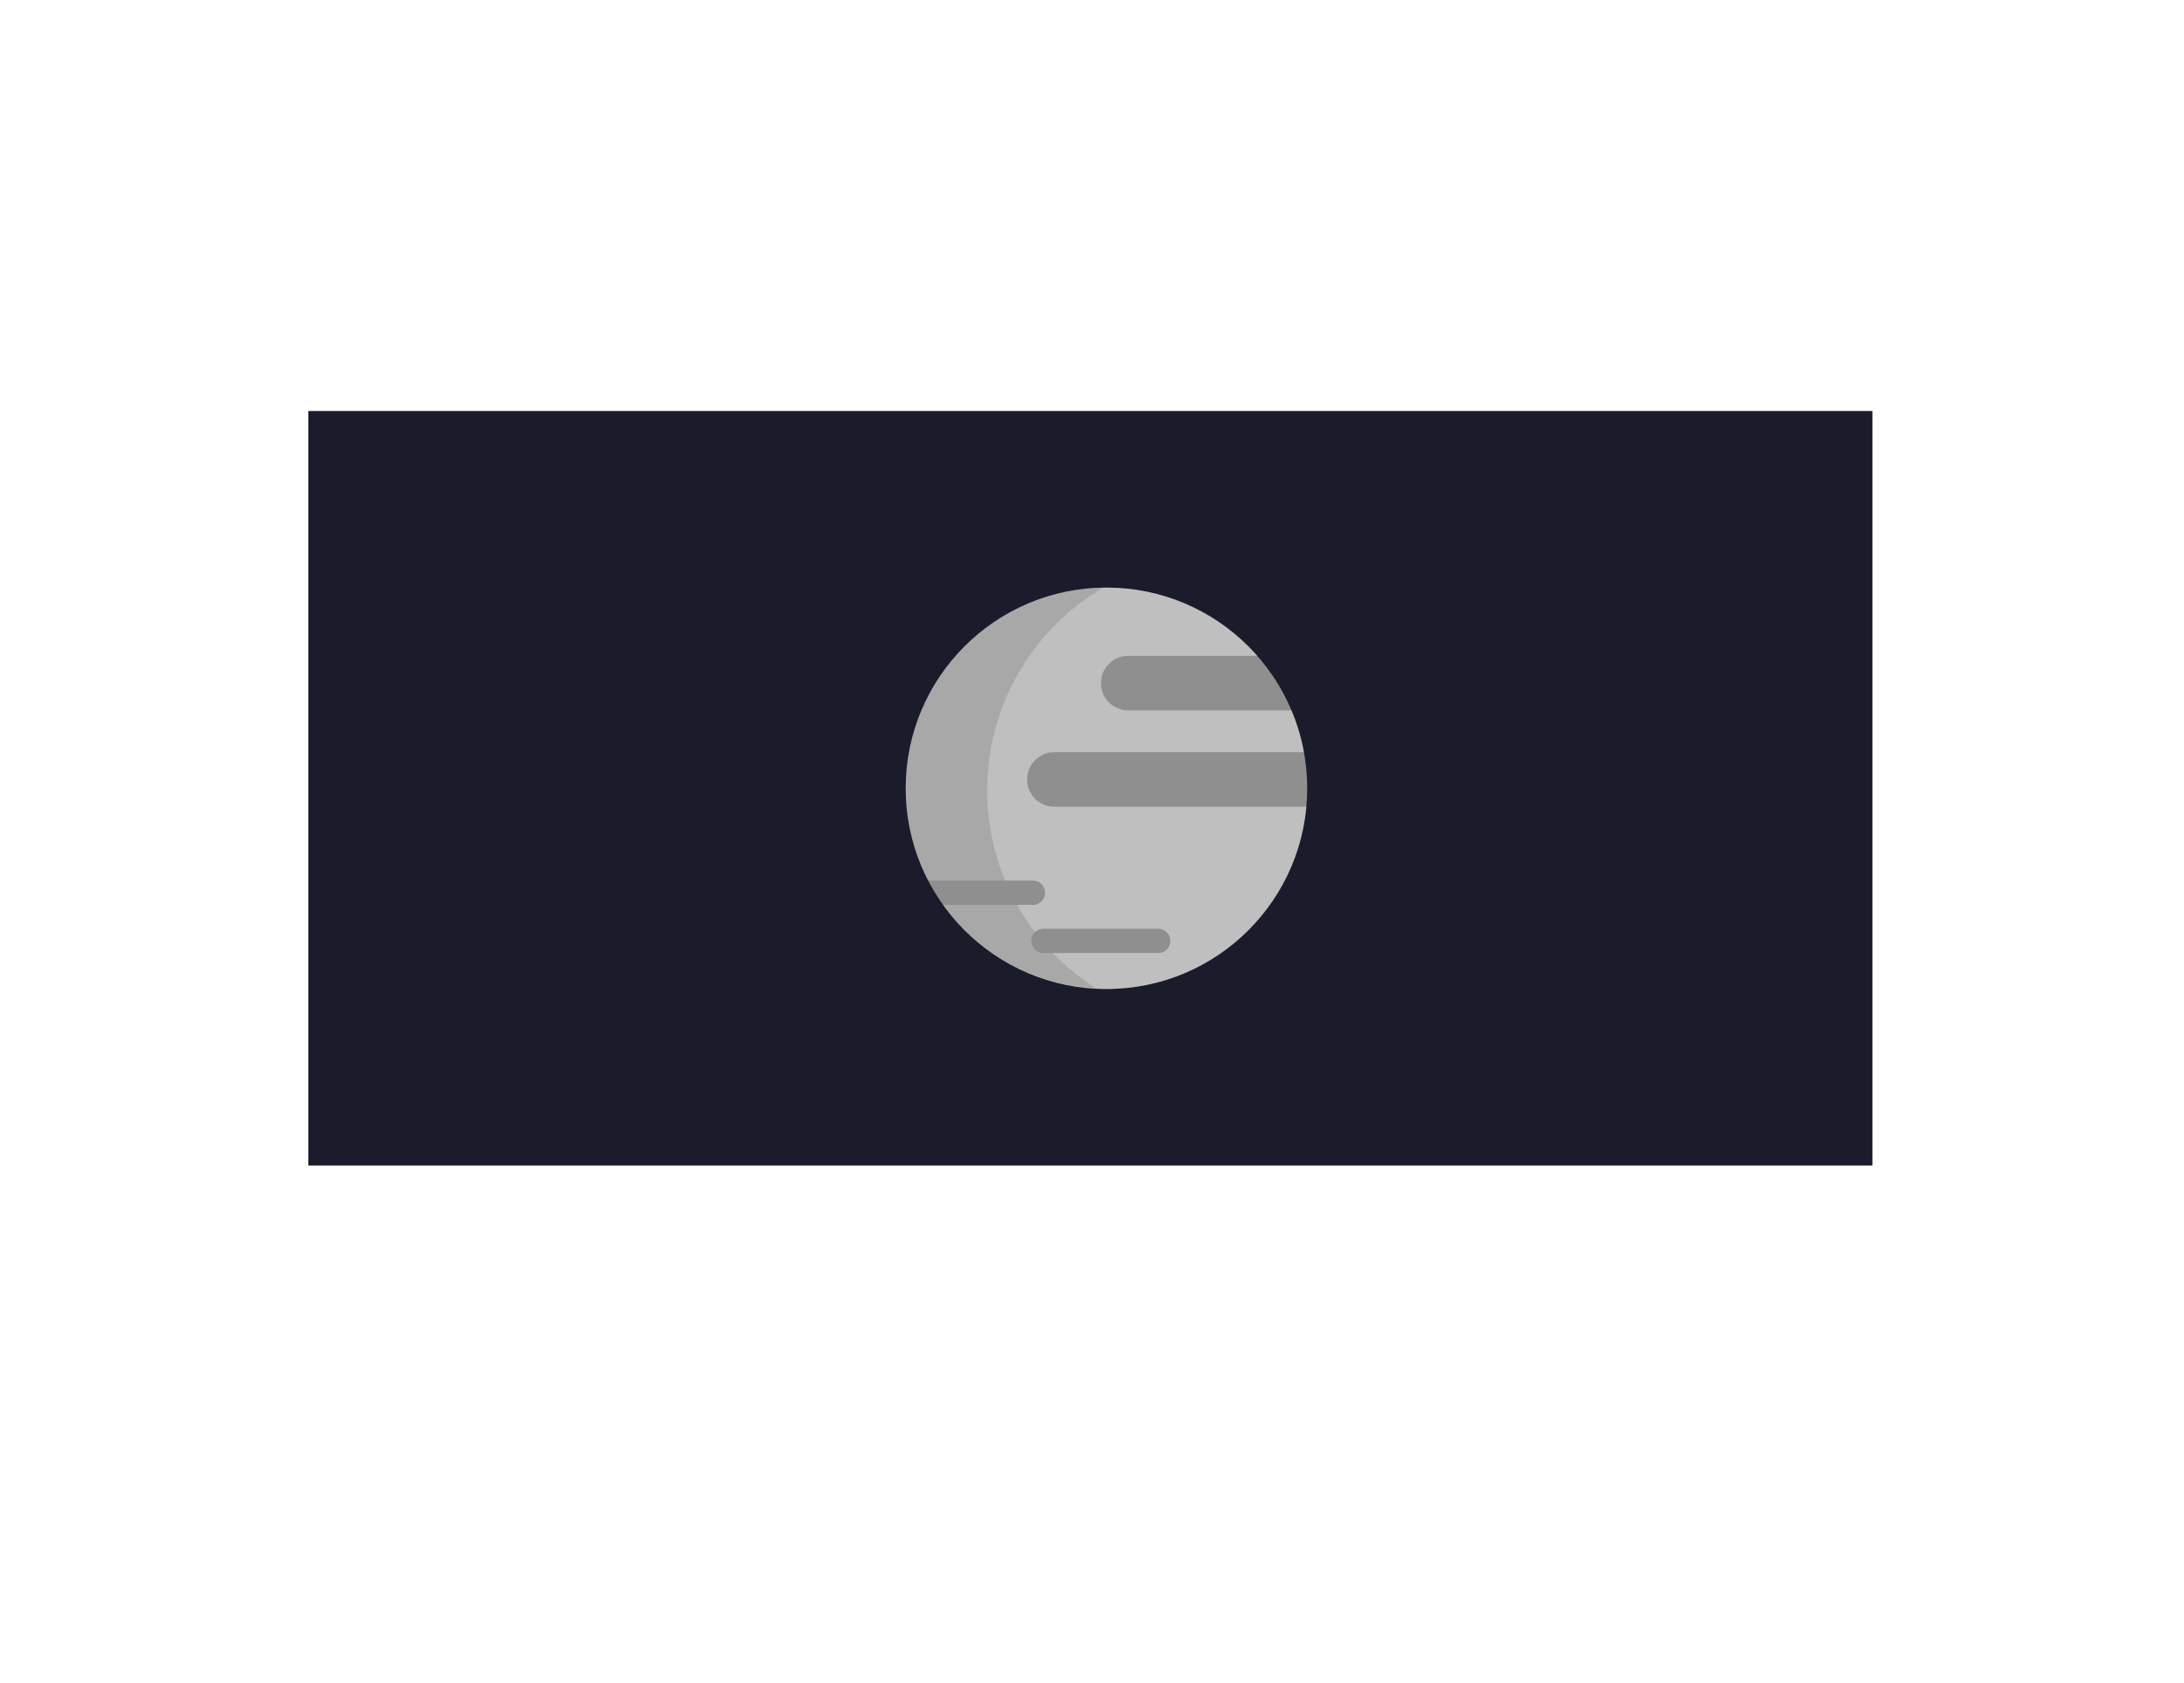
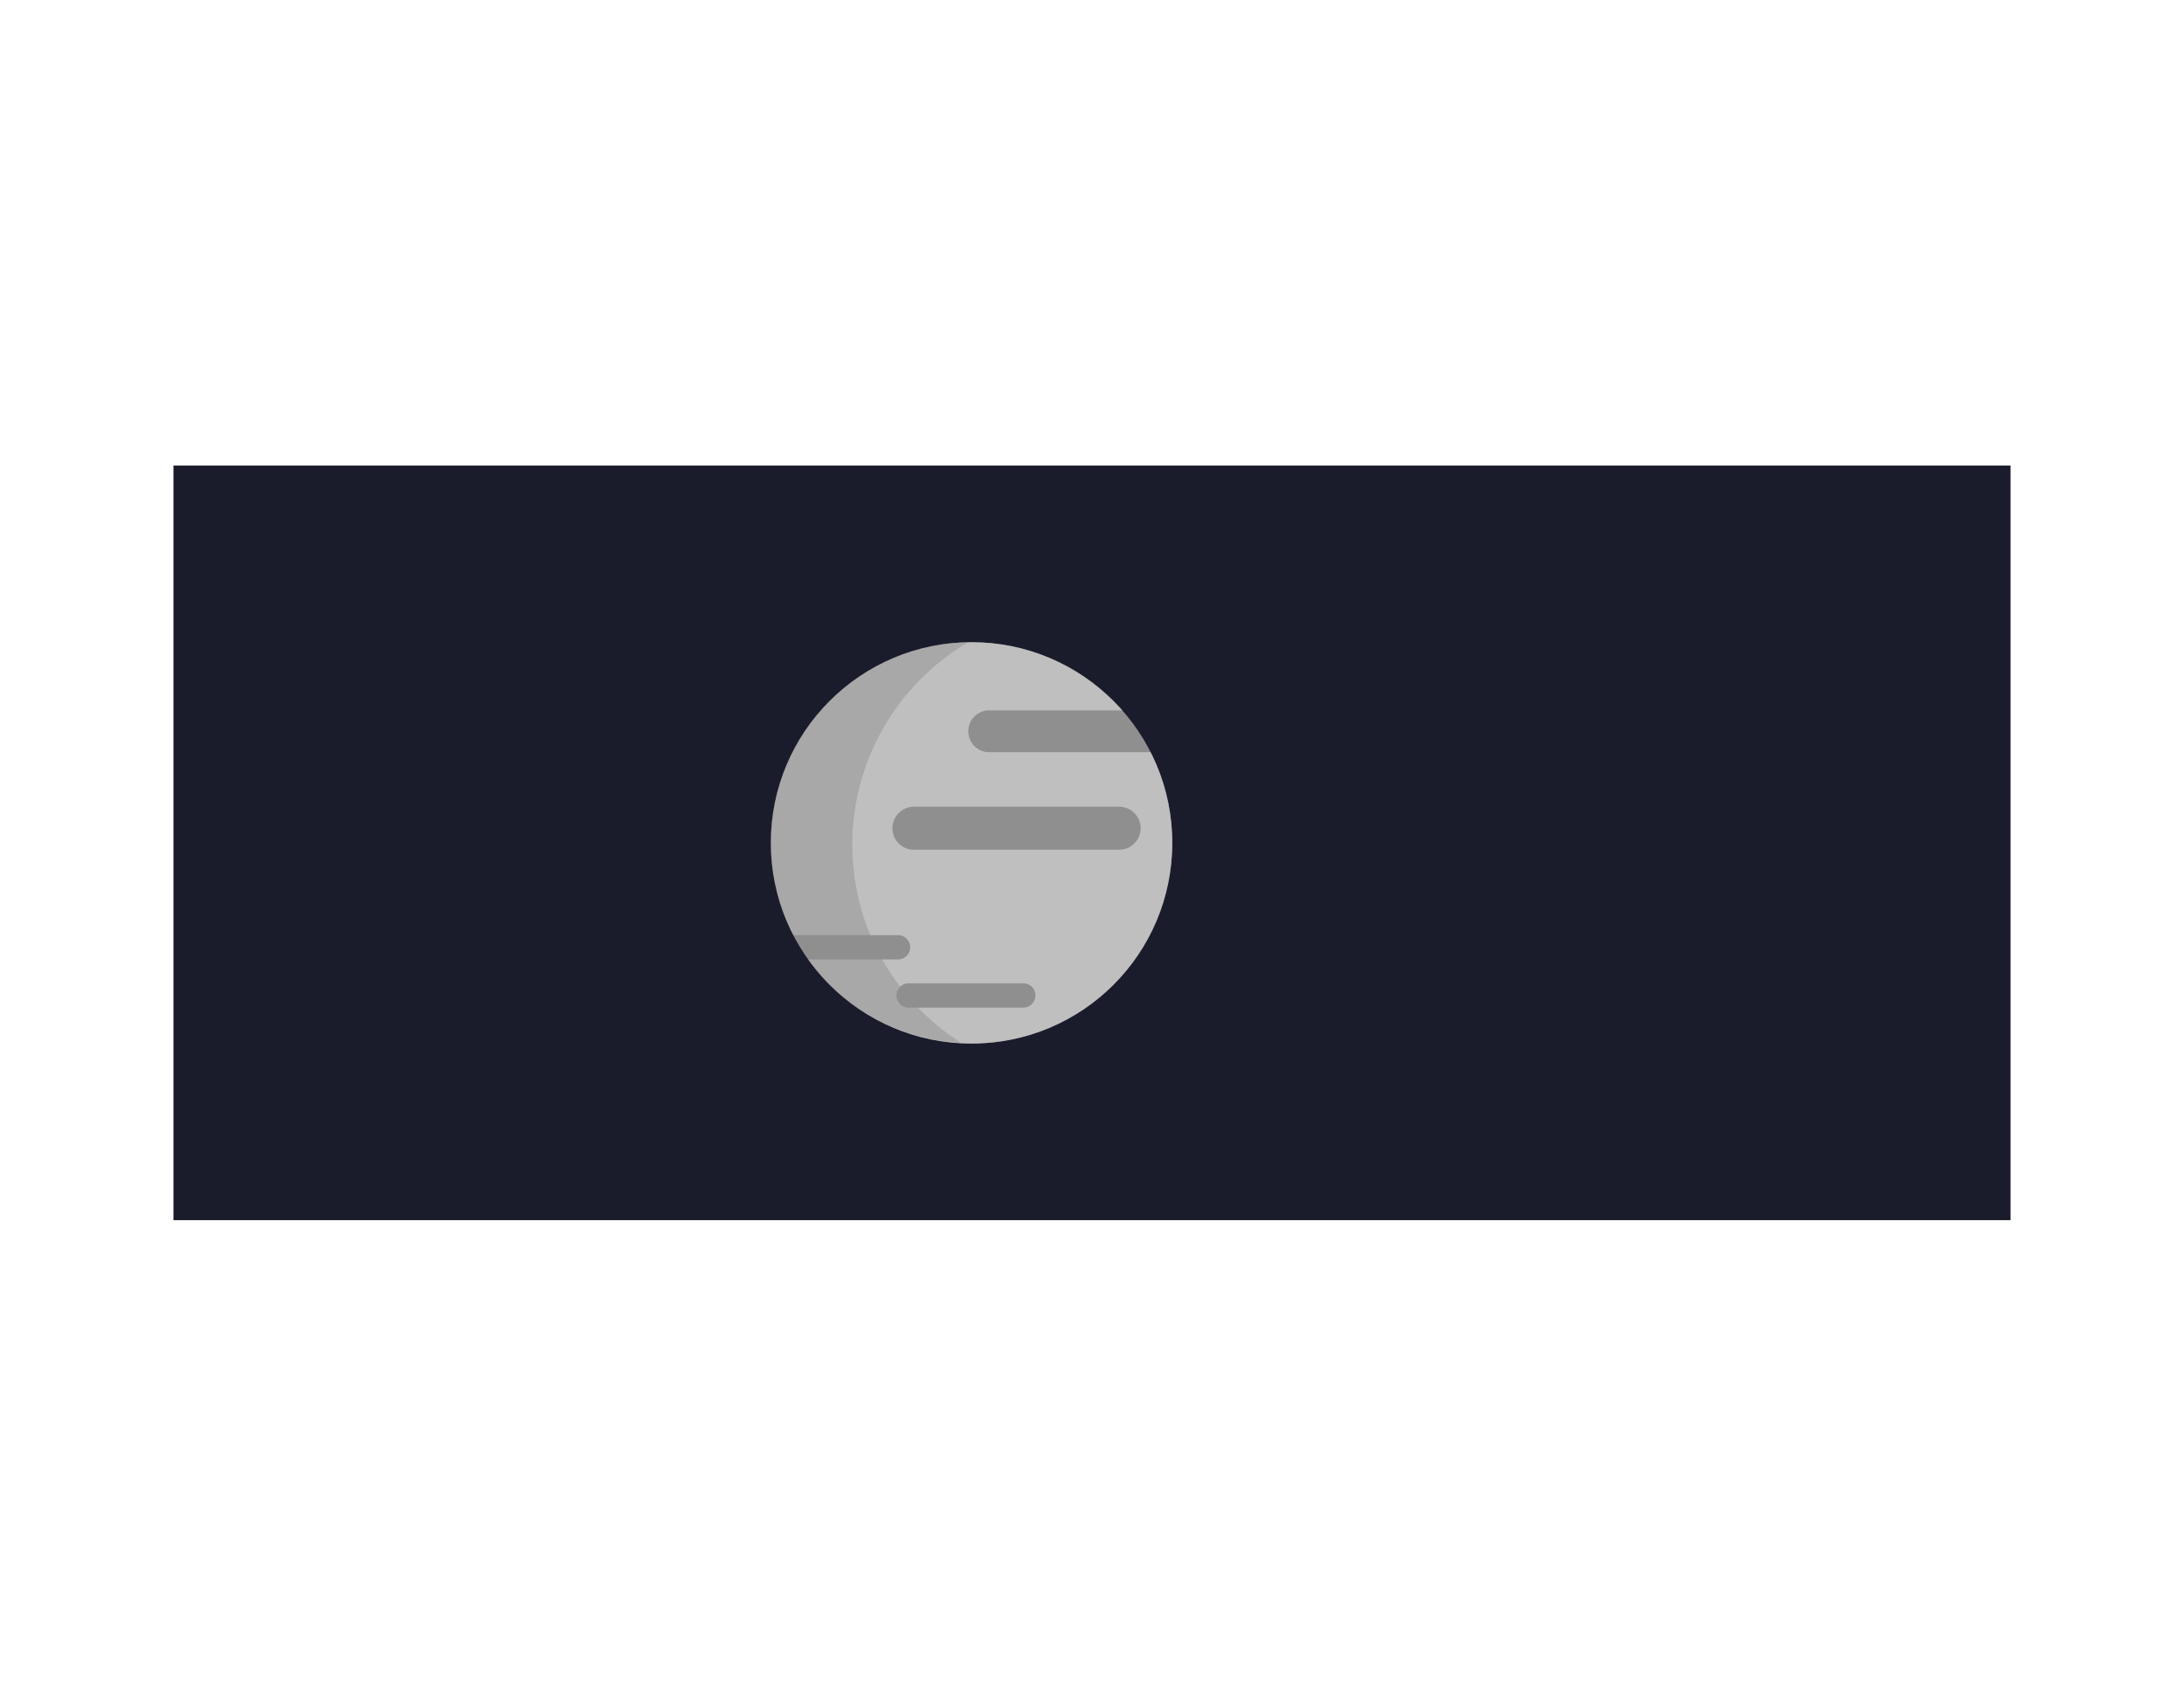
<svg xmlns="http://www.w3.org/2000/svg" viewBox="0 0 680 524">
  <defs>
    <style>.cls-1{fill:#bfbfbf;}.cls-2{fill:#919191;opacity:0.5;}.cls-3{fill:#8f8f8f;}.cls-4{fill:#1b1c2b;}</style>
  </defs>
  <g id="Moon">
-     <circle class="cls-1" cx="344.5" cy="245.5" r="62.5" />
-     <path class="cls-2" d="M307.37,246.07A73.06,73.06,0,0,1,343.5,183a62.41,62.41,0,0,0-2.3,124.74A73,73,0,0,1,307.37,246.07Z" />
+     <circle class="cls-1" cx="302.5" cy="262.5" r="62.5" />
+     <path class="cls-2" d="M265.37,263.07A73.06,73.06,0,0,1,301.5,200a62.41,62.41,0,0,0-2.3,124.74A73,73,0,0,1,265.37,263.07Z" />
  </g>
  <g id="Pattern">
-     <path class="cls-3" d="M432.22,204.24H351.29a8.49,8.49,0,0,0,0,17h80.93a8.49,8.49,0,0,0,0-17Z" />
-     <path class="cls-3" d="M321.81,274.24H285.7a3.79,3.79,0,0,0,0,7.57h36.11a3.79,3.79,0,0,0,0-7.57Z" />
-     <path class="cls-3" d="M360.81,289.24H324.7a3.79,3.79,0,0,0,0,7.57h36.11a3.79,3.79,0,0,0,0-7.57Z" />
-     <path class="cls-3" d="M409.22,234.24H328.29a8.49,8.49,0,0,0,0,17h80.93a8.49,8.49,0,0,0,0-17Z" />
+     <path class="cls-3" d="M369.62,221.24H307.38a6.53,6.53,0,0,0,0,13h62.24a6.53,6.53,0,0,0,0-13Z" />
+     <path class="cls-3" d="M279.81,291.24H243.7a3.79,3.79,0,0,0,0,7.57h36.11a3.79,3.79,0,0,0,0-7.57Z" />
+     <path class="cls-3" d="M318.81,306.24H282.7a3.79,3.79,0,0,0,0,7.57h36.11a3.79,3.79,0,0,0,0-7.57Z" />
+     <path class="cls-3" d="M348.45,251.24h-63.9a6.7,6.7,0,0,0,0,13.4h63.9a6.7,6.7,0,0,0,0-13.4Z" />
  </g>
  <g id="Background">
-     <path class="cls-4" d="M487,128H96V363H583V128ZM344.5,308A62.5,62.5,0,1,1,407,245.5,62.5,62.5,0,0,1,344.5,308Z" />
+     <path class="cls-4" d="M541,145H54V380H626V145ZM302.5,325A62.5,62.5,0,1,1,365,262.5,62.5,62.5,0,0,1,302.5,325Z" />
  </g>
</svg>
